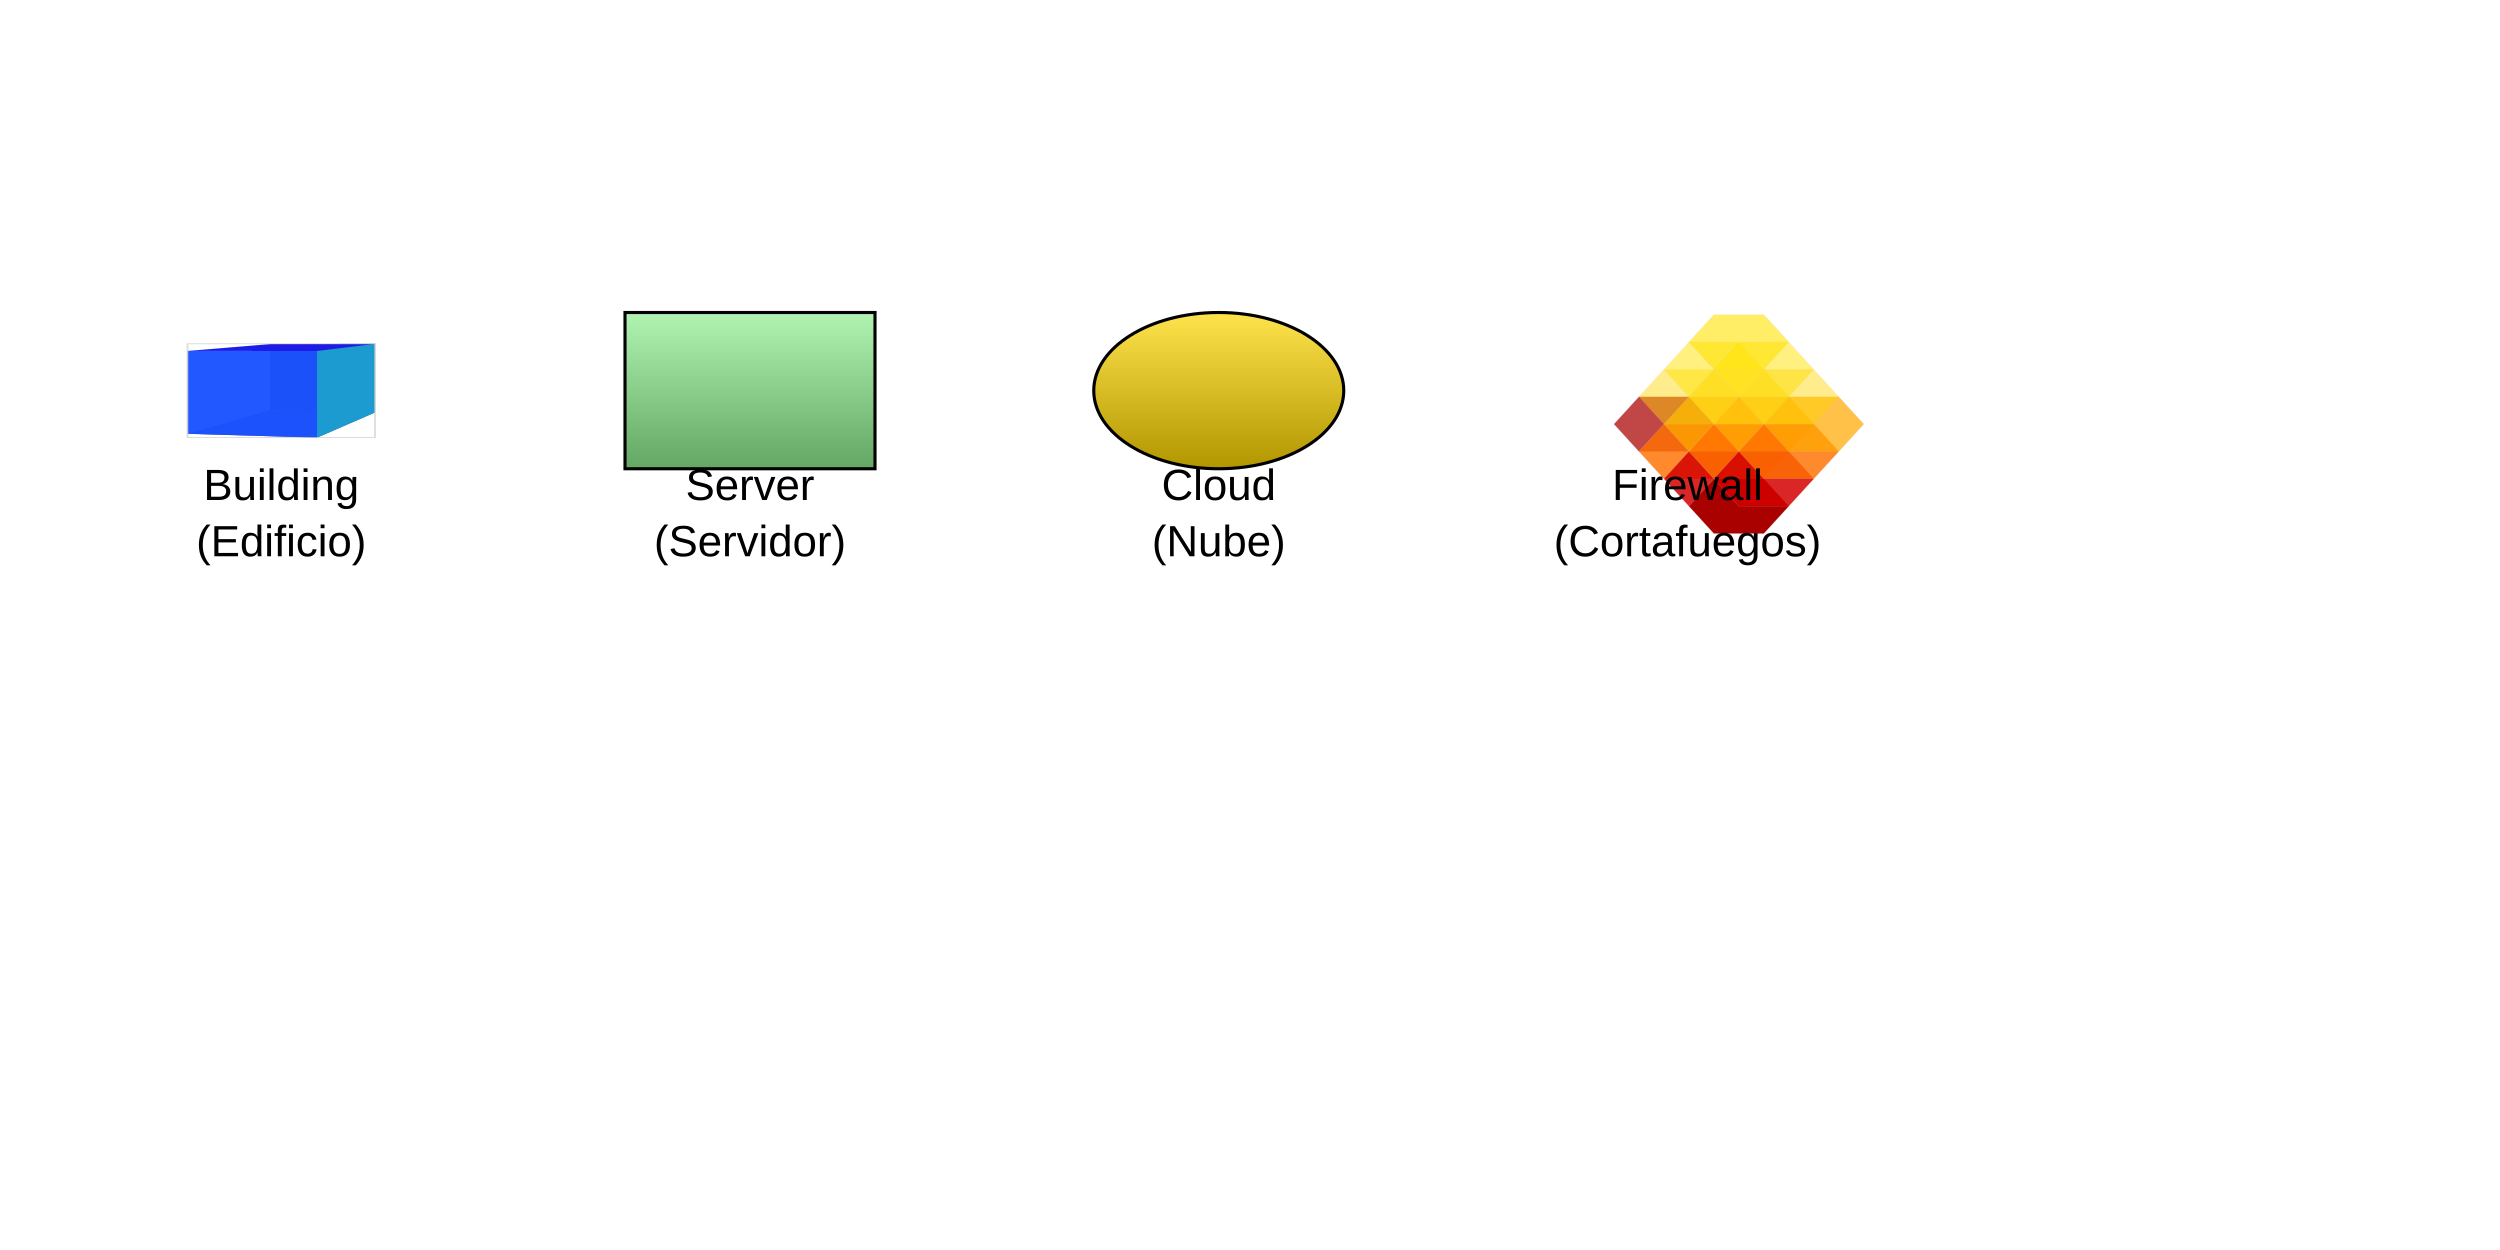
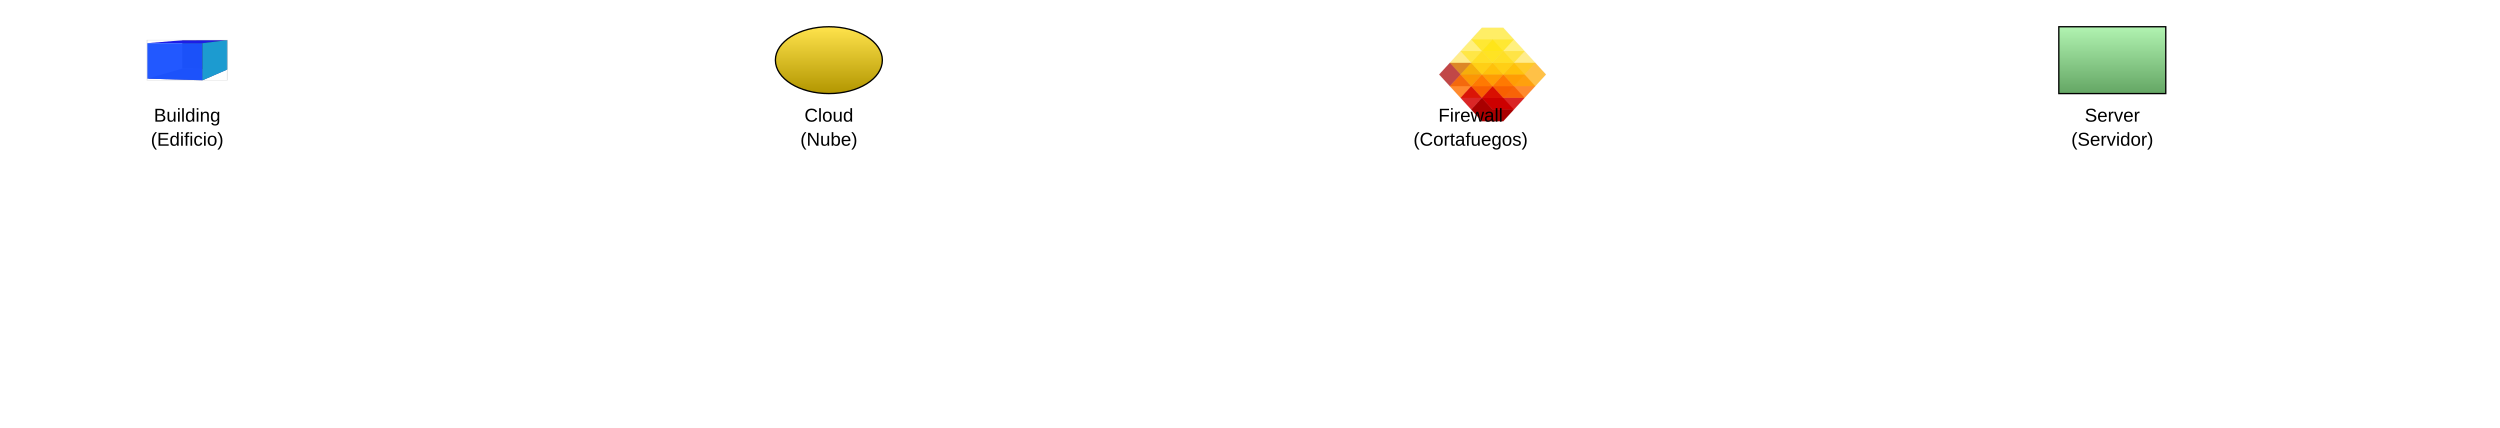
- <svg xmlns="http://www.w3.org/2000/svg" baseProfile="full" height="400" version="1.1" viewBox="0,0,800,400" width="800">
+ <svg xmlns="http://www.w3.org/2000/svg" baseProfile="full" height="320.0" version="1.1" viewBox="0,0,1870.0,320.0" width="1870.0">
  <defs>
    <marker id="arrow-end" markerHeight="10" markerWidth="10" orient="auto" refX="10" refY="5">
      <path d="M 0 0 L 10 5 L 0 10 z" fill="black" />
    </marker>
    <marker id="arrow-start" markerHeight="10" markerWidth="10" orient="auto" refX="0" refY="5">
      <path d="M 10 0 L 0 5 L 10 10 z" fill="black" />
    </marker>
    <linearGradient id="gradient-building1" x1="0%" x2="0%" y1="0%" y2="100%">
      <stop offset="0%" stop-color="#c5e3ed" />
      <stop offset="100%" stop-color="#7997a1" />
    </linearGradient>
    <linearGradient id="gradient-server1" x1="0%" x2="0%" y1="0%" y2="100%">
      <stop offset="0%" stop-color="#b1f3b1" />
      <stop offset="100%" stop-color="#64a664" />
    </linearGradient>
    <linearGradient id="gradient-cloud1" x1="0%" x2="0%" y1="0%" y2="100%">
      <stop offset="0%" stop-color="#ffe34c" />
      <stop offset="100%" stop-color="#b29600" />
    </linearGradient>
  </defs>
  <g id="building1">
-     <g transform="translate(60.0,110.0) scale(1.204819,0.6928406) translate(-0.9,-1.4)">
+     <g transform="translate(110.0,30.0) scale(1.204819,0.6928406) translate(-0.9,-1.4)">
      <path d="M 22.754,32.117 0.945,43 V 4.729 L 22.754,1.57 Z" fill="#e9e9ff" stroke="none" />
      <path d="M 50.713,33.121 V 1.463 L 22.754,1.57 V 32.117 Z" fill="#353564" stroke="none" />
      <path d="M 50.713,33.121 35.296,44.771 0.945,43 22.754,32.117 Z" fill="#4d4d9f" stroke="none" />
      <path d="M 50.713,1.463 35.296,4.738 0.945,4.729 22.754,1.57 Z" fill="#1c1ce6" opacity="1" stroke="none" />
      <path d="M 35.296,44.771 V 4.738 L 0.945,4.729 V 43 Z" fill="#1a52ff" opacity="0.96" stroke="none" />
      <path d="M 50.713,33.121 35.296,44.771 V 4.738 L 50.713,1.463 Z" fill="#1c9bd0" stroke="none" />
      <rect fill="none" height="43.3" opacity="0.67" stroke="#cbcbcb" stroke-width="0.48" width="49.8" x="0.9" y="1.4" />
    </g>
  </g>
-   <rect fill="url(#gradient-server1)" height="50" stroke="black" width="80" x="200" y="100" />
-   <ellipse cx="390.0" cy="125.0" fill="url(#gradient-cloud1)" rx="40.0" ry="25.0" stroke="black" />
+   <rect fill="url(#gradient-server1)" height="50" stroke="black" width="80" x="1540.0" y="20.0" />
+   <ellipse cx="620.0" cy="45.0" fill="url(#gradient-cloud1)" rx="40.0" ry="25.0" stroke="black" />
  <g id="firewall1">
-     <g transform="translate(500,100) scale(1.6,1.666667) translate(10,0)">
+     <g transform="translate(1060.0,20.0) scale(1.6,1.666667) translate(10,0)">
      <path d="m 211.514,221.098 -99.807,57.624 -99.807,-57.624 0,-115.248 99.807,-57.624 99.807,57.624 z" fill="#a90000" opacity="0.72" stroke="#cbcbcb" stroke-width="0.48" transform="matrix(0.0751447,0.02631765,-0.04338481,0.0455835,8.97,11.04)" />
      <path d="m 211.514,221.098 -99.807,57.624 -99.807,-57.624 0,-115.248 99.807,-57.624 99.807,57.624 z" fill="#ff7000" opacity="0.82" stroke="#cbcbcb" stroke-width="0.48" transform="matrix(0.0751447,0.02631765,-0.04338481,0.0455835,13.97,16.29)" />
      <path d="m 211.514,221.098 -99.807,57.624 -99.807,-57.624 0,-115.248 99.807,-57.624 99.807,57.624 z" fill="#ffa900" opacity="0.72" stroke="#cbcbcb" stroke-width="0.48" transform="matrix(0.0751447,0.02631765,-0.04338481,0.0455835,18.97,11.04)" />
      <path d="m 211.514,221.098 -99.807,57.624 -99.807,-57.624 0,-115.248 99.807,-57.624 99.807,57.624 z" fill="#d40000" opacity="0.85" stroke="#cbcbcb" stroke-width="0.48" transform="matrix(0.0751447,0.02631765,-0.04338481,0.0455835,18.97,21.54)" />
      <path d="m 211.514,221.098 -99.807,57.624 -99.807,-57.624 0,-115.248 99.807,-57.624 99.807,57.624 z" fill="#a90000" opacity="1.0" stroke="#cbcbcb" stroke-width="0.48" transform="matrix(0.0751447,0.02631765,-0.04338481,0.0455835,23.97,26.80)" />
      <path d="m 211.514,221.098 -99.807,57.624 -99.807,-57.624 0,-115.248 99.807,-57.624 99.807,57.624 z" fill="#ff7000" opacity="0.82" stroke="#cbcbcb" stroke-width="0.48" transform="matrix(0.0751447,0.02631765,-0.04338481,0.0455835,23.97,16.29)" />
      <path d="m 211.514,221.098 -99.807,57.624 -99.807,-57.624 0,-115.248 99.807,-57.624 99.807,57.624 z" fill="#ffa900" opacity="0.72" stroke="#cbcbcb" stroke-width="0.48" transform="matrix(0.0751447,0.02631765,-0.04338481,0.0455835,28.97,11.04)" />
      <path d="m 211.514,221.098 -99.807,57.624 -99.807,-57.624 0,-115.248 99.807,-57.624 99.807,57.624 z" fill="#d40000" opacity="0.85" stroke="#cbcbcb" stroke-width="0.48" transform="matrix(0.0751447,0.02631765,-0.04338481,0.0455835,28.97,21.54)" />
      <path d="m 211.514,221.098 -99.807,57.624 -99.807,-57.624 0,-115.248 99.807,-57.624 99.807,57.624 z" fill="#ff7000" opacity="0.82" stroke="#cbcbcb" stroke-width="0.48" transform="matrix(0.0751447,0.02631765,-0.04338481,0.0455835,33.97,16.29)" />
      <path d="m 211.514,221.098 -99.807,57.624 -99.807,-57.624 0,-115.248 99.807,-57.624 99.807,57.624 z" fill="#ffa900" opacity="0.72" stroke="#cbcbcb" stroke-width="0.48" transform="matrix(0.0751447,0.02631765,-0.04338481,0.0455835,38.97,11.04)" />
      <path d="m 211.514,221.098 -99.807,57.624 -99.807,-57.624 0,-115.248 99.807,-57.624 99.807,57.624 z" fill="#ffd400" opacity="0.45" stroke="#cbcbcb" stroke-width="0.48" transform="matrix(0.0751447,0.02631765,-0.04338481,0.0455835,13.97,5.78)" />
      <path d="m 211.514,221.098 -99.807,57.624 -99.807,-57.624 0,-115.248 99.807,-57.624 99.807,57.624 z" fill="#ffe200" opacity="0.5" stroke="#cbcbcb" stroke-width="0.48" transform="matrix(0.0751447,0.02631765,-0.04338481,0.0455835,18.97,0.53)" />
      <path d="m 211.514,221.098 -99.807,57.624 -99.807,-57.624 0,-115.248 99.807,-57.624 99.807,57.624 z" fill="#ffd400" opacity="0.45" stroke="#cbcbcb" stroke-width="0.48" transform="matrix(0.0751447,0.02631765,-0.04338481,0.0455835,23.97,5.78)" />
      <path d="m 211.514,221.098 -99.807,57.624 -99.807,-57.624 0,-115.248 99.807,-57.624 99.807,57.624 z" fill="#ffe200" opacity="0.6" stroke="#cbcbcb" stroke-width="0.48" transform="matrix(0.0751447,0.02631765,-0.04338481,0.0455835,23.97,-4.73)" />
      <path d="m 211.514,221.098 -99.807,57.624 -99.807,-57.624 0,-115.248 99.807,-57.624 99.807,57.624 z" fill="#ffe200" opacity="0.5" stroke="#cbcbcb" stroke-width="0.48" transform="matrix(0.0751447,0.02631765,-0.04338481,0.0455835,28.97,0.53)" />
      <path d="m 211.514,221.098 -99.807,57.624 -99.807,-57.624 0,-115.248 99.807,-57.624 99.807,57.624 z" fill="#ffd400" opacity="0.45" stroke="#cbcbcb" stroke-width="0.48" transform="matrix(0.0751447,0.02631765,-0.04338481,0.0455835,33.97,5.78)" />
    </g>
  </g>
-   <text fill="black" font-family="Arial, sans-serif" font-size="14px" text-anchor="middle" x="90.0" y="160.0">Building</text>
-   <text fill="black" font-family="Arial, sans-serif" font-size="14px" text-anchor="middle" x="90.0" y="178.0">(Edificio)</text>
-   <text fill="black" font-family="Arial, sans-serif" font-size="14px" text-anchor="middle" x="240.0" y="160.0">Server</text>
-   <text fill="black" font-family="Arial, sans-serif" font-size="14px" text-anchor="middle" x="240.0" y="178.0">(Servidor)</text>
-   <text fill="black" font-family="Arial, sans-serif" font-size="14px" text-anchor="middle" x="390.0" y="160.0">Cloud</text>
-   <text fill="black" font-family="Arial, sans-serif" font-size="14px" text-anchor="middle" x="390.0" y="178.0">(Nube)</text>
-   <text fill="black" font-family="Arial, sans-serif" font-size="14px" text-anchor="middle" x="540.0" y="160.0">Firewall</text>
-   <text fill="black" font-family="Arial, sans-serif" font-size="14px" text-anchor="middle" x="540.0" y="178.0">(Cortafuegos)</text>
+   <text fill="black" font-family="Arial, sans-serif" font-size="14px" text-anchor="middle" x="140.0" y="91.0">Building</text>
+   <text fill="black" font-family="Arial, sans-serif" font-size="14px" text-anchor="middle" x="140.0" y="109.0">(Edificio)</text>
+   <text fill="black" font-family="Arial, sans-serif" font-size="14px" text-anchor="middle" x="1580.0" y="91.0">Server</text>
+   <text fill="black" font-family="Arial, sans-serif" font-size="14px" text-anchor="middle" x="1580.0" y="109.0">(Servidor)</text>
+   <text fill="black" font-family="Arial, sans-serif" font-size="14px" text-anchor="middle" x="620.0" y="91.0">Cloud</text>
+   <text fill="black" font-family="Arial, sans-serif" font-size="14px" text-anchor="middle" x="620.0" y="109.0">(Nube)</text>
+   <text fill="black" font-family="Arial, sans-serif" font-size="14px" text-anchor="middle" x="1100.0" y="91.0">Firewall</text>
+   <text fill="black" font-family="Arial, sans-serif" font-size="14px" text-anchor="middle" x="1100.0" y="109.0">(Cortafuegos)</text>
</svg>
